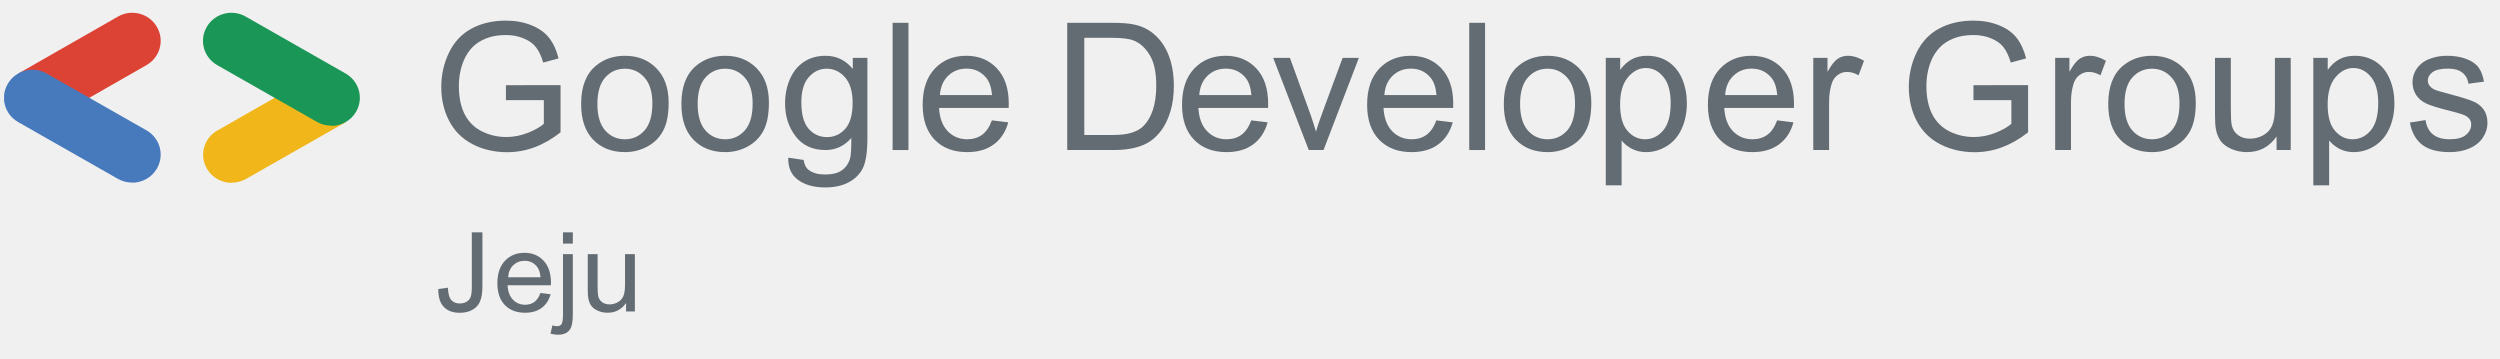
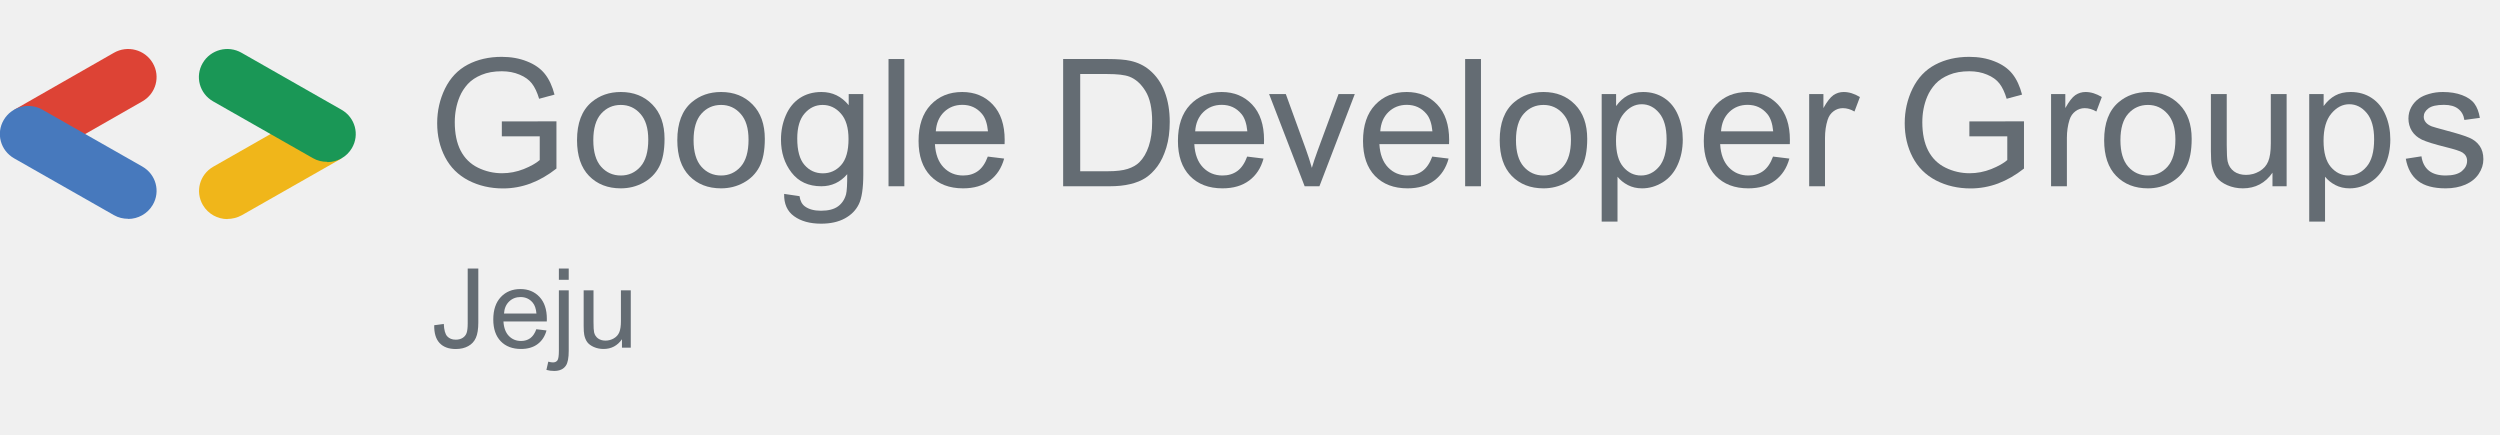
- <svg xmlns="http://www.w3.org/2000/svg" width="230" height="33" viewBox="0 0 230 33" fill="none">
-   <g clip-path="url(#clip0_110_2470)">
-     <path d="M46.545 9.212V7.838L51.57 7.83V12.174C50.798 12.781 50.003 13.239 49.183 13.547C48.363 13.851 47.521 14.003 46.658 14.003C45.493 14.003 44.433 13.758 43.478 13.268C42.529 12.773 41.811 12.059 41.325 11.128C40.84 10.196 40.597 9.156 40.597 8.006C40.597 6.867 40.837 5.805 41.317 4.82C41.803 3.83 42.499 3.095 43.405 2.616C44.311 2.137 45.355 1.897 46.537 1.897C47.395 1.897 48.169 2.036 48.859 2.312C49.555 2.584 50.1 2.965 50.494 3.454C50.888 3.944 51.187 4.583 51.392 5.371L49.976 5.754C49.798 5.158 49.577 4.689 49.312 4.349C49.048 4.008 48.67 3.736 48.179 3.534C47.688 3.327 47.144 3.223 46.545 3.223C45.827 3.223 45.207 3.332 44.684 3.55C44.16 3.763 43.737 4.045 43.413 4.397C43.095 4.748 42.847 5.134 42.669 5.554C42.367 6.278 42.216 7.064 42.216 7.91C42.216 8.953 42.396 9.826 42.758 10.529C43.125 11.232 43.656 11.753 44.352 12.094C45.048 12.435 45.787 12.605 46.569 12.605C47.249 12.605 47.912 12.477 48.56 12.222C49.207 11.961 49.698 11.684 50.032 11.392V9.212H46.545Z" fill="#646C73" />
-     <path d="M62.688 9.563C62.688 7.992 63.131 6.829 64.016 6.073C64.755 5.445 65.656 5.131 66.718 5.131C67.9 5.131 68.865 5.514 69.615 6.281C70.365 7.042 70.74 8.096 70.74 9.443C70.74 10.534 70.573 11.394 70.238 12.022C69.909 12.645 69.426 13.13 68.79 13.476C68.159 13.822 67.468 13.995 66.718 13.995C65.515 13.995 64.541 13.614 63.797 12.853C63.058 12.091 62.688 10.995 62.688 9.563ZM64.185 9.563C64.185 10.649 64.425 11.463 64.906 12.006C65.386 12.544 65.99 12.813 66.718 12.813C67.441 12.813 68.043 12.541 68.523 11.998C69.003 11.455 69.243 10.627 69.243 9.515C69.243 8.466 69 7.673 68.515 7.135C68.034 6.592 67.436 6.321 66.718 6.321C65.99 6.321 65.386 6.59 64.906 7.127C64.425 7.665 64.185 8.477 64.185 9.563Z" fill="#646C73" />
-     <path d="M53.464 9.563C53.464 7.992 53.906 6.829 54.791 6.073C55.53 5.445 56.431 5.131 57.493 5.131C58.675 5.131 59.64 5.514 60.39 6.281C61.14 7.042 61.515 8.096 61.515 9.443C61.515 10.534 61.348 11.394 61.013 12.022C60.684 12.645 60.202 13.13 59.565 13.476C58.934 13.822 58.243 13.995 57.493 13.995C56.29 13.995 55.317 13.614 54.572 12.853C53.833 12.091 53.464 10.995 53.464 9.563ZM54.961 9.563C54.961 10.649 55.201 11.463 55.681 12.006C56.161 12.544 56.765 12.813 57.493 12.813C58.216 12.813 58.818 12.541 59.298 11.998C59.778 11.455 60.018 10.627 60.018 9.515C60.018 8.466 59.775 7.673 59.29 7.135C58.81 6.592 58.211 6.321 57.493 6.321C56.765 6.321 56.161 6.59 55.681 7.127C55.201 7.665 54.961 8.477 54.961 9.563Z" fill="#646C73" />
-     <path d="M72.518 14.506L73.934 14.713C73.993 15.144 74.158 15.459 74.428 15.655C74.789 15.922 75.283 16.055 75.909 16.055C76.583 16.055 77.103 15.922 77.47 15.655C77.837 15.389 78.085 15.017 78.215 14.538C78.29 14.245 78.325 13.63 78.32 12.693C77.683 13.433 76.89 13.803 75.941 13.803C74.759 13.803 73.845 13.382 73.198 12.541C72.55 11.7 72.227 10.691 72.227 9.515C72.227 8.706 72.375 7.961 72.672 7.279C72.968 6.592 73.397 6.063 73.958 5.69C74.525 5.317 75.188 5.131 75.949 5.131C76.963 5.131 77.799 5.536 78.457 6.345V5.323H79.801V12.653C79.801 13.973 79.663 14.908 79.388 15.456C79.118 16.009 78.687 16.446 78.093 16.765C77.505 17.085 76.78 17.244 75.916 17.244C74.892 17.244 74.064 17.016 73.432 16.558C72.801 16.105 72.496 15.421 72.518 14.506ZM73.724 9.411C73.724 10.524 73.948 11.336 74.395 11.847C74.843 12.358 75.404 12.613 76.078 12.613C76.747 12.613 77.308 12.36 77.761 11.855C78.215 11.344 78.441 10.545 78.441 9.459C78.441 8.421 78.207 7.638 77.737 7.111C77.273 6.584 76.712 6.321 76.054 6.321C75.407 6.321 74.856 6.582 74.403 7.103C73.95 7.62 73.724 8.389 73.724 9.411Z" fill="#646C73" />
-     <path d="M82.121 13.803V2.097H83.577V13.803H82.121Z" fill="#646C73" />
-     <path d="M91.254 11.072L92.759 11.256C92.522 12.123 92.082 12.797 91.44 13.276C90.798 13.755 89.978 13.995 88.98 13.995C87.723 13.995 86.725 13.614 85.986 12.853C85.252 12.086 84.885 11.014 84.885 9.635C84.885 8.208 85.258 7.101 86.002 6.313C86.746 5.525 87.712 5.131 88.899 5.131C90.048 5.131 90.987 5.517 91.715 6.289C92.443 7.061 92.807 8.147 92.807 9.547C92.807 9.632 92.805 9.76 92.799 9.93H86.391C86.444 10.862 86.712 11.575 87.192 12.07C87.672 12.565 88.27 12.813 88.988 12.813C89.522 12.813 89.978 12.674 90.356 12.398C90.733 12.121 91.033 11.679 91.254 11.072ZM86.471 8.748H91.27C91.205 8.035 91.022 7.5 90.72 7.143C90.256 6.59 89.654 6.313 88.915 6.313C88.246 6.313 87.683 6.534 87.224 6.976C86.771 7.418 86.52 8.008 86.471 8.748Z" fill="#646C73" />
-     <path d="M98.186 13.803V2.097H102.272C103.195 2.097 103.899 2.153 104.384 2.265C105.064 2.419 105.644 2.698 106.124 3.103C106.75 3.625 107.216 4.293 107.524 5.107C107.837 5.916 107.993 6.843 107.993 7.886C107.993 8.775 107.888 9.563 107.678 10.25C107.467 10.936 107.197 11.506 106.868 11.958C106.539 12.406 106.178 12.76 105.784 13.02C105.396 13.276 104.924 13.47 104.368 13.603C103.818 13.736 103.184 13.803 102.466 13.803H98.186ZM99.755 12.421H102.288C103.071 12.421 103.683 12.35 104.125 12.206C104.573 12.062 104.929 11.86 105.193 11.599C105.566 11.232 105.854 10.739 106.059 10.122C106.27 9.499 106.375 8.746 106.375 7.862C106.375 6.638 106.17 5.698 105.76 5.043C105.355 4.383 104.862 3.941 104.279 3.718C103.858 3.558 103.181 3.478 102.248 3.478H99.755V12.421Z" fill="#646C73" />
-     <path d="M115.116 11.072L116.621 11.256C116.384 12.123 115.944 12.797 115.302 13.276C114.66 13.755 113.84 13.995 112.842 13.995C111.585 13.995 110.587 13.614 109.848 12.853C109.114 12.086 108.747 11.014 108.747 9.635C108.747 8.208 109.12 7.101 109.864 6.313C110.609 5.525 111.574 5.131 112.761 5.131C113.91 5.131 114.849 5.517 115.577 6.289C116.305 7.061 116.669 8.147 116.669 9.547C116.669 9.632 116.667 9.76 116.661 9.93H110.252C110.306 10.862 110.573 11.575 111.054 12.07C111.534 12.565 112.133 12.813 112.85 12.813C113.384 12.813 113.84 12.674 114.218 12.398C114.595 12.121 114.895 11.679 115.116 11.072ZM110.333 8.748H115.132C115.067 8.035 114.884 7.5 114.582 7.143C114.118 6.59 113.516 6.313 112.777 6.313C112.108 6.313 111.545 6.534 111.086 6.976C110.633 7.418 110.382 8.008 110.333 8.748Z" fill="#646C73" />
-     <path d="M120.405 13.803L117.135 5.323H118.673L120.518 10.401C120.717 10.95 120.901 11.519 121.068 12.11C121.198 11.663 121.378 11.125 121.61 10.497L123.52 5.323H125.017L121.764 13.803H120.405Z" fill="#646C73" />
-     <path d="M132.144 11.072L133.649 11.256C133.412 12.123 132.972 12.797 132.33 13.276C131.688 13.755 130.868 13.995 129.87 13.995C128.613 13.995 127.615 13.614 126.876 12.853C126.142 12.086 125.775 11.014 125.775 9.635C125.775 8.208 126.148 7.101 126.892 6.313C127.637 5.525 128.602 5.131 129.789 5.131C130.938 5.131 131.877 5.517 132.605 6.289C133.333 7.061 133.697 8.147 133.697 9.547C133.697 9.632 133.695 9.76 133.689 9.93H127.281C127.334 10.862 127.602 11.575 128.082 12.07C128.562 12.565 129.161 12.813 129.878 12.813C130.412 12.813 130.868 12.674 131.246 12.398C131.623 12.121 131.923 11.679 132.144 11.072ZM127.361 8.748H132.16C132.095 8.035 131.912 7.5 131.61 7.143C131.146 6.59 130.544 6.313 129.805 6.313C129.136 6.313 128.573 6.534 128.114 6.976C127.661 7.418 127.41 8.008 127.361 8.748Z" fill="#646C73" />
-     <path d="M138.35 9.563C138.35 7.992 138.792 6.829 139.677 6.073C140.416 5.445 141.317 5.131 142.38 5.131C143.561 5.131 144.527 5.514 145.277 6.281C146.026 7.042 146.401 8.096 146.401 9.443C146.401 10.534 146.234 11.394 145.9 12.022C145.571 12.645 145.088 13.13 144.451 13.476C143.82 13.822 143.13 13.995 142.38 13.995C141.177 13.995 140.203 13.614 139.458 12.853C138.719 12.091 138.35 10.995 138.35 9.563ZM139.847 9.563C139.847 10.649 140.087 11.463 140.567 12.006C141.047 12.544 141.651 12.813 142.38 12.813C143.103 12.813 143.704 12.541 144.184 11.998C144.664 11.455 144.904 10.627 144.904 9.515C144.904 8.466 144.662 7.673 144.176 7.135C143.696 6.592 143.097 6.321 142.38 6.321C141.651 6.321 141.047 6.59 140.567 7.127C140.087 7.665 139.847 8.477 139.847 9.563Z" fill="#646C73" />
-     <path d="M135.17 13.803V2.097H136.626V13.803H135.17Z" fill="#646C73" />
-     <path d="M147.731 17.053V5.323H149.058V6.425C149.371 5.994 149.724 5.671 150.118 5.459C150.512 5.24 150.989 5.131 151.55 5.131C152.284 5.131 152.932 5.317 153.493 5.69C154.054 6.063 154.477 6.59 154.763 7.271C155.049 7.947 155.192 8.69 155.192 9.499C155.192 10.367 155.033 11.149 154.714 11.847C154.402 12.539 153.943 13.071 153.339 13.444C152.74 13.811 152.109 13.995 151.445 13.995C150.96 13.995 150.523 13.893 150.134 13.691C149.751 13.489 149.436 13.233 149.188 12.925V17.053H147.731ZM149.05 9.611C149.05 10.702 149.274 11.509 149.722 12.03C150.169 12.552 150.712 12.813 151.348 12.813C151.996 12.813 152.548 12.544 153.007 12.006C153.471 11.463 153.703 10.625 153.703 9.491C153.703 8.41 153.476 7.601 153.023 7.064C152.575 6.526 152.039 6.257 151.413 6.257C150.793 6.257 150.242 6.545 149.762 7.119C149.287 7.689 149.05 8.519 149.05 9.611Z" fill="#646C73" />
-     <path d="M166.821 13.803V5.323H168.131V6.608C168.466 6.007 168.773 5.61 169.054 5.419C169.34 5.227 169.653 5.131 169.993 5.131C170.484 5.131 170.983 5.286 171.49 5.594L170.988 6.928C170.632 6.72 170.276 6.616 169.92 6.616C169.601 6.616 169.316 6.712 169.062 6.904C168.808 7.09 168.628 7.351 168.52 7.686C168.358 8.197 168.277 8.756 168.277 9.363V13.803H166.821Z" fill="#646C73" />
-     <path d="M163.495 11.072L165 11.256C164.762 12.123 164.323 12.797 163.681 13.276C163.039 13.755 162.219 13.995 161.221 13.995C159.964 13.995 158.966 13.614 158.227 12.853C157.493 12.086 157.126 11.014 157.126 9.635C157.126 8.208 157.499 7.101 158.243 6.313C158.987 5.525 159.953 5.131 161.14 5.131C162.289 5.131 163.228 5.517 163.956 6.289C164.684 7.061 165.048 8.147 165.048 9.547C165.048 9.632 165.046 9.76 165.04 9.93H158.631C158.685 10.862 158.952 11.575 159.433 12.07C159.913 12.565 160.511 12.813 161.229 12.813C161.763 12.813 162.219 12.674 162.597 12.398C162.974 12.121 163.274 11.679 163.495 11.072ZM158.712 8.748H163.511C163.446 8.035 163.263 7.5 162.961 7.143C162.497 6.59 161.895 6.313 161.156 6.313C160.487 6.313 159.923 6.534 159.465 6.976C159.012 7.418 158.761 8.008 158.712 8.748Z" fill="#646C73" />
-     <path d="M181.559 9.212V7.838L186.584 7.83V12.174C185.813 12.781 185.017 13.239 184.197 13.547C183.377 13.851 182.535 14.003 181.672 14.003C180.507 14.003 179.447 13.758 178.492 13.268C177.542 12.773 176.825 12.059 176.339 11.128C175.854 10.196 175.611 9.156 175.611 8.006C175.611 6.867 175.851 5.805 176.331 4.82C176.817 3.83 177.513 3.095 178.419 2.616C179.325 2.137 180.369 1.897 181.551 1.897C182.408 1.897 183.183 2.036 183.873 2.312C184.569 2.584 185.114 2.965 185.508 3.454C185.902 3.944 186.201 4.583 186.406 5.371L184.99 5.754C184.812 5.158 184.591 4.689 184.326 4.349C184.062 4.008 183.684 3.736 183.193 3.534C182.702 3.327 182.158 3.223 181.559 3.223C180.841 3.223 180.221 3.332 179.698 3.55C179.174 3.763 178.751 4.045 178.427 4.397C178.109 4.748 177.861 5.134 177.683 5.554C177.381 6.278 177.23 7.064 177.23 7.91C177.23 8.953 177.41 9.826 177.772 10.529C178.139 11.232 178.67 11.753 179.366 12.094C180.062 12.435 180.801 12.605 181.583 12.605C182.263 12.605 182.926 12.477 183.574 12.222C184.221 11.961 184.712 11.684 185.046 11.392V9.212H181.559Z" fill="#646C73" />
-     <path d="M189.075 13.803V5.323H190.386V6.608C190.72 6.007 191.028 5.61 191.308 5.419C191.594 5.227 191.907 5.131 192.247 5.131C192.738 5.131 193.237 5.286 193.744 5.594L193.242 6.928C192.886 6.72 192.53 6.616 192.174 6.616C191.856 6.616 191.57 6.712 191.316 6.904C191.063 7.09 190.882 7.351 190.774 7.686C190.612 8.197 190.531 8.756 190.531 9.363V13.803H189.075Z" fill="#646C73" />
-     <path d="M193.959 9.563C193.959 7.992 194.401 6.829 195.286 6.073C196.025 5.445 196.926 5.131 197.989 5.131C199.17 5.131 200.136 5.514 200.886 6.281C201.636 7.042 202.011 8.096 202.011 9.443C202.011 10.534 201.843 11.394 201.509 12.022C201.18 12.645 200.697 13.13 200.06 13.476C199.429 13.822 198.739 13.995 197.989 13.995C196.786 13.995 195.812 13.614 195.068 12.853C194.329 12.091 193.959 10.995 193.959 9.563ZM195.456 9.563C195.456 10.649 195.696 11.463 196.176 12.006C196.656 12.544 197.261 12.813 197.989 12.813C198.712 12.813 199.313 12.541 199.793 11.998C200.273 11.455 200.514 10.627 200.514 9.515C200.514 8.466 200.271 7.673 199.785 7.135C199.305 6.592 198.706 6.321 197.989 6.321C197.261 6.321 196.656 6.59 196.176 7.127C195.696 7.665 195.456 8.477 195.456 9.563Z" fill="#646C73" />
-     <path d="M209.445 13.803V12.557C208.776 13.515 207.867 13.995 206.718 13.995C206.21 13.995 205.736 13.899 205.293 13.707C204.856 13.515 204.53 13.276 204.314 12.989C204.104 12.696 203.955 12.339 203.869 11.918C203.81 11.636 203.78 11.189 203.78 10.577V5.323H205.237V10.026C205.237 10.777 205.266 11.282 205.326 11.543C205.417 11.921 205.612 12.219 205.908 12.438C206.205 12.65 206.572 12.757 207.009 12.757C207.446 12.757 207.856 12.648 208.239 12.43C208.622 12.206 208.892 11.905 209.048 11.527C209.21 11.144 209.291 10.59 209.291 9.866V5.323H210.747V13.803H209.445Z" fill="#646C73" />
-     <path d="M212.825 17.053V5.323H214.152V6.425C214.465 5.994 214.818 5.671 215.212 5.459C215.606 5.24 216.083 5.131 216.644 5.131C217.378 5.131 218.025 5.317 218.586 5.69C219.147 6.063 219.571 6.59 219.857 7.271C220.143 7.947 220.286 8.69 220.286 9.499C220.286 10.367 220.126 11.149 219.808 11.847C219.495 12.539 219.037 13.071 218.433 13.444C217.834 13.811 217.203 13.995 216.539 13.995C216.054 13.995 215.617 13.893 215.228 13.691C214.845 13.489 214.53 13.233 214.281 12.925V17.053H212.825ZM214.144 9.611C214.144 10.702 214.368 11.509 214.815 12.03C215.263 12.552 215.805 12.813 216.442 12.813C217.089 12.813 217.642 12.544 218.101 12.006C218.565 11.463 218.797 10.625 218.797 9.491C218.797 8.41 218.57 7.601 218.117 7.064C217.669 6.526 217.132 6.257 216.507 6.257C215.886 6.257 215.336 6.545 214.856 7.119C214.381 7.689 214.144 8.519 214.144 9.611Z" fill="#646C73" />
-     <path d="M221.71 11.272L223.15 11.048C223.231 11.618 223.455 12.054 223.822 12.358C224.194 12.661 224.712 12.813 225.376 12.813C226.045 12.813 226.541 12.68 226.865 12.414C227.188 12.142 227.35 11.825 227.35 11.463C227.35 11.139 227.207 10.883 226.921 10.697C226.722 10.569 226.225 10.407 225.432 10.21C224.364 9.943 223.623 9.715 223.207 9.523C222.797 9.326 222.484 9.057 222.268 8.716C222.058 8.37 221.953 7.99 221.953 7.575C221.953 7.197 222.039 6.848 222.212 6.529C222.39 6.204 222.63 5.935 222.932 5.722C223.159 5.557 223.466 5.419 223.854 5.307C224.248 5.19 224.669 5.131 225.117 5.131C225.791 5.131 226.382 5.227 226.889 5.419C227.401 5.61 227.779 5.871 228.022 6.201C228.265 6.526 228.432 6.962 228.524 7.511L227.099 7.702C227.035 7.266 226.846 6.925 226.533 6.68C226.225 6.435 225.788 6.313 225.222 6.313C224.553 6.313 224.076 6.422 223.79 6.64C223.504 6.859 223.361 7.114 223.361 7.407C223.361 7.593 223.42 7.761 223.539 7.91C223.658 8.064 223.844 8.192 224.097 8.293C224.243 8.346 224.672 8.469 225.384 8.661C226.414 8.932 227.132 9.156 227.536 9.331C227.946 9.502 228.267 9.752 228.499 10.082C228.731 10.412 228.847 10.822 228.847 11.312C228.847 11.791 228.704 12.243 228.418 12.669C228.138 13.09 227.731 13.417 227.196 13.651C226.662 13.88 226.058 13.995 225.384 13.995C224.267 13.995 223.415 13.766 222.827 13.308C222.244 12.85 221.872 12.171 221.71 11.272Z" fill="#646C73" />
-     <path d="M40.325 26.587L41.206 26.468C41.23 27.024 41.336 27.405 41.523 27.61C41.711 27.815 41.971 27.918 42.303 27.918C42.548 27.918 42.76 27.863 42.938 27.754C43.115 27.641 43.238 27.491 43.305 27.302C43.372 27.11 43.406 26.805 43.406 26.388V21.372H44.382V26.334C44.382 26.943 44.307 27.415 44.156 27.749C44.008 28.083 43.772 28.338 43.446 28.514C43.124 28.689 42.745 28.777 42.309 28.777C41.661 28.777 41.164 28.593 40.819 28.226C40.477 27.858 40.312 27.312 40.325 26.587Z" fill="#646C73" />
-     <path d="M57.597 28.653V27.878C57.181 28.474 56.616 28.772 55.901 28.772C55.586 28.772 55.29 28.712 55.015 28.593C54.743 28.474 54.541 28.325 54.406 28.146C54.275 27.964 54.183 27.742 54.13 27.481C54.093 27.305 54.074 27.027 54.074 26.646V23.378H54.98V26.304C54.98 26.771 54.998 27.085 55.035 27.247C55.093 27.483 55.213 27.668 55.398 27.804C55.582 27.936 55.81 28.002 56.082 28.002C56.354 28.002 56.609 27.934 56.847 27.799C57.086 27.66 57.253 27.473 57.351 27.237C57.451 26.999 57.502 26.655 57.502 26.204V23.378H58.408V28.653H57.597Z" fill="#646C73" />
-     <path d="M51.794 22.41V21.372H52.7V22.41H51.794ZM50.647 30.699L50.818 29.939C50.999 29.986 51.141 30.009 51.245 30.009C51.43 30.009 51.568 29.948 51.658 29.825C51.749 29.706 51.794 29.405 51.794 28.921V23.378H52.7V28.941C52.7 29.59 52.614 30.042 52.443 30.297C52.225 30.628 51.863 30.794 51.356 30.794C51.111 30.794 50.875 30.762 50.647 30.699Z" fill="#646C73" />
-     <path d="M49.72 26.954L50.657 27.069C50.509 27.608 50.236 28.027 49.836 28.325C49.437 28.623 48.927 28.772 48.306 28.772C47.524 28.772 46.904 28.535 46.444 28.062C45.987 27.585 45.759 26.918 45.759 26.06C45.759 25.173 45.991 24.484 46.454 23.994C46.917 23.504 47.517 23.259 48.256 23.259C48.971 23.259 49.554 23.499 50.007 23.979C50.46 24.459 50.687 25.135 50.687 26.006C50.687 26.059 50.685 26.138 50.682 26.244H46.696C46.729 26.824 46.895 27.267 47.194 27.575C47.492 27.883 47.865 28.037 48.311 28.037C48.643 28.037 48.927 27.951 49.162 27.779C49.397 27.607 49.583 27.332 49.72 26.954ZM46.746 25.509H49.73C49.69 25.065 49.576 24.733 49.388 24.511C49.1 24.166 48.725 23.994 48.266 23.994C47.85 23.994 47.499 24.132 47.214 24.406C46.932 24.681 46.776 25.049 46.746 25.509Z" fill="#646C73" />
-     <path d="M8.165 9.026L13.476 5.991C14.729 5.275 15.156 3.701 14.43 2.465C13.703 1.229 12.109 0.807 10.856 1.524L1.687 6.764L8.165 9.026Z" fill="#DD4335" />
-     <path d="M12.165 16.809C13.062 16.809 13.945 16.346 14.429 15.517C15.155 14.281 14.728 12.707 13.475 11.991L4.292 6.764C3.039 6.048 1.445 6.469 0.719 7.706C-0.008 8.942 0.42 10.515 1.673 11.232L10.856 16.458C11.269 16.697 11.724 16.795 12.165 16.795V16.809Z" fill="#4779BD" />
-     <path d="M21.306 16.809C21.747 16.809 22.203 16.697 22.616 16.472L31.799 11.246L25.392 8.928L19.996 12.005C18.743 12.721 18.316 14.295 19.042 15.531C19.526 16.36 20.409 16.823 21.306 16.823V16.809Z" fill="#F0B61A" />
-     <path d="M30.489 11.583C31.386 11.583 32.269 11.119 32.753 10.29C33.479 9.054 33.052 7.481 31.799 6.764L22.602 1.524C21.349 0.807 19.754 1.229 19.028 2.465C18.302 3.701 18.729 5.275 19.982 5.991L29.165 11.218C29.578 11.457 30.034 11.555 30.475 11.555L30.489 11.583Z" fill="#1A9756" />
+ <svg xmlns="http://www.w3.org/2000/svg" width="230" height="40" viewBox="0 0 230 40" fill="none">
+   <g clip-path="url(#clip0_1_165)">
+     <path d="M46.168 12.545V11.171L51.193 11.163V15.507C50.422 16.114 49.626 16.572 48.806 16.881C47.986 17.184 47.144 17.336 46.281 17.336C45.116 17.336 44.056 17.091 43.101 16.601C42.151 16.106 41.434 15.393 40.949 14.461C40.463 13.53 40.22 12.489 40.22 11.339C40.22 10.2 40.46 9.138 40.94 8.153C41.426 7.163 42.122 6.428 43.028 5.949C43.934 5.47 44.978 5.23 46.16 5.23C47.017 5.23 47.792 5.369 48.482 5.646C49.178 5.917 49.723 6.298 50.117 6.787C50.511 7.277 50.81 7.916 51.015 8.704L49.599 9.087C49.421 8.491 49.2 8.023 48.935 7.682C48.671 7.341 48.293 7.07 47.802 6.867C47.312 6.66 46.767 6.556 46.168 6.556C45.45 6.556 44.83 6.665 44.307 6.883C43.783 7.096 43.36 7.378 43.036 7.73C42.718 8.081 42.47 8.467 42.292 8.888C41.99 9.612 41.839 10.397 41.839 11.243C41.839 12.287 42.019 13.16 42.381 13.862C42.748 14.565 43.279 15.087 43.975 15.427C44.671 15.768 45.41 15.938 46.192 15.938C46.872 15.938 47.535 15.811 48.183 15.555C48.83 15.294 49.321 15.017 49.656 14.725V12.545H46.168Z" fill="#646C73" />
+     <path d="M62.312 12.896C62.312 11.326 62.754 10.162 63.639 9.407C64.378 8.778 65.278 8.464 66.341 8.464C67.523 8.464 68.488 8.848 69.238 9.614C69.988 10.375 70.363 11.43 70.363 12.776C70.363 13.868 70.196 14.727 69.861 15.355C69.532 15.978 69.049 16.463 68.413 16.809C67.782 17.155 67.091 17.328 66.341 17.328C65.138 17.328 64.165 16.947 63.42 16.186C62.681 15.425 62.312 14.328 62.312 12.896ZM63.809 12.896C63.809 13.982 64.049 14.796 64.529 15.339C65.009 15.877 65.613 16.146 66.341 16.146C67.064 16.146 67.666 15.874 68.146 15.332C68.626 14.789 68.866 13.961 68.866 12.848C68.866 11.799 68.623 11.006 68.138 10.469C67.658 9.926 67.059 9.654 66.341 9.654C65.613 9.654 65.009 9.923 64.529 10.461C64.049 10.998 63.809 11.81 63.809 12.896Z" fill="#646C73" />
+     <path d="M53.087 12.896C53.087 11.326 53.529 10.162 54.414 9.407C55.153 8.778 56.054 8.464 57.116 8.464C58.298 8.464 59.264 8.848 60.013 9.614C60.763 10.375 61.138 11.43 61.138 12.776C61.138 13.868 60.971 14.727 60.636 15.355C60.307 15.978 59.825 16.463 59.188 16.809C58.557 17.155 57.866 17.328 57.116 17.328C55.913 17.328 54.94 16.947 54.195 16.186C53.456 15.425 53.087 14.328 53.087 12.896ZM54.584 12.896C54.584 13.982 54.824 14.796 55.304 15.339C55.784 15.877 56.388 16.146 57.116 16.146C57.839 16.146 58.441 15.874 58.921 15.332C59.401 14.789 59.641 13.961 59.641 12.848C59.641 11.799 59.398 11.006 58.913 10.469C58.433 9.926 57.834 9.654 57.116 9.654C56.388 9.654 55.784 9.923 55.304 10.461C54.824 10.998 54.584 11.81 54.584 12.896Z" fill="#646C73" />
+     <path d="M72.141 17.839L73.557 18.046C73.616 18.478 73.781 18.792 74.051 18.989C74.412 19.255 74.906 19.388 75.531 19.388C76.206 19.388 76.726 19.255 77.093 18.989C77.46 18.723 77.708 18.35 77.838 17.871C77.913 17.578 77.948 16.963 77.943 16.026C77.306 16.766 76.513 17.136 75.564 17.136C74.382 17.136 73.468 16.716 72.821 15.874C72.173 15.033 71.85 14.025 71.85 12.848C71.85 12.039 71.998 11.294 72.295 10.612C72.591 9.926 73.02 9.396 73.581 9.023C74.148 8.651 74.811 8.464 75.572 8.464C76.586 8.464 77.422 8.869 78.081 9.678V8.656H79.424V15.986C79.424 17.306 79.286 18.241 79.011 18.789C78.741 19.343 78.31 19.779 77.716 20.099C77.128 20.418 76.403 20.578 75.54 20.578C74.515 20.578 73.686 20.349 73.055 19.891C72.424 19.439 72.119 18.754 72.141 17.839ZM73.347 12.744C73.347 13.857 73.57 14.669 74.018 15.18C74.466 15.691 75.027 15.946 75.701 15.946C76.37 15.946 76.931 15.694 77.385 15.188C77.838 14.677 78.064 13.878 78.064 12.792C78.064 11.754 77.83 10.972 77.36 10.445C76.896 9.918 76.335 9.654 75.677 9.654C75.03 9.654 74.48 9.915 74.026 10.437C73.573 10.953 73.347 11.722 73.347 12.744Z" fill="#646C73" />
+     <path d="M81.744 17.136V5.43H83.2V17.136H81.744Z" fill="#646C73" />
+     <path d="M90.877 14.405L92.382 14.589C92.144 15.457 91.705 16.13 91.063 16.609C90.421 17.088 89.601 17.328 88.603 17.328C87.346 17.328 86.348 16.947 85.609 16.186C84.875 15.419 84.508 14.347 84.508 12.968C84.508 11.541 84.881 10.434 85.625 9.646C86.37 8.858 87.335 8.464 88.522 8.464C89.671 8.464 90.61 8.85 91.338 9.622C92.066 10.394 92.43 11.48 92.43 12.88C92.43 12.965 92.428 13.093 92.422 13.263H86.013C86.067 14.195 86.335 14.908 86.815 15.403C87.295 15.898 87.894 16.146 88.611 16.146C89.145 16.146 89.601 16.008 89.979 15.731C90.356 15.454 90.656 15.012 90.877 14.405ZM86.094 12.082H90.893C90.828 11.368 90.645 10.833 90.343 10.477C89.879 9.923 89.277 9.646 88.538 9.646C87.869 9.646 87.305 9.867 86.847 10.309C86.394 10.751 86.143 11.342 86.094 12.082Z" fill="#646C73" />
+     <path d="M97.809 17.136V5.43H101.895C102.818 5.43 103.522 5.486 104.007 5.598C104.687 5.752 105.267 6.032 105.747 6.436C106.373 6.958 106.839 7.626 107.147 8.44C107.46 9.25 107.616 10.176 107.616 11.219C107.616 12.108 107.511 12.896 107.301 13.583C107.09 14.27 106.82 14.839 106.491 15.292C106.162 15.739 105.801 16.093 105.407 16.354C105.019 16.609 104.547 16.803 103.991 16.936C103.441 17.07 102.807 17.136 102.089 17.136H97.809ZM99.379 15.755H101.911C102.694 15.755 103.306 15.683 103.748 15.539C104.196 15.395 104.552 15.193 104.816 14.932C105.189 14.565 105.477 14.072 105.682 13.455C105.893 12.832 105.998 12.079 105.998 11.195C105.998 9.971 105.793 9.031 105.383 8.377C104.978 7.716 104.485 7.275 103.902 7.051C103.481 6.891 102.804 6.811 101.871 6.811H99.379V15.755Z" fill="#646C73" />
+     <path d="M114.739 14.405L116.244 14.589C116.007 15.457 115.567 16.13 114.925 16.609C114.283 17.088 113.463 17.328 112.465 17.328C111.208 17.328 110.21 16.947 109.471 16.186C108.737 15.419 108.37 14.347 108.37 12.968C108.37 11.541 108.743 10.434 109.487 9.646C110.232 8.858 111.197 8.464 112.384 8.464C113.533 8.464 114.472 8.85 115.2 9.622C115.928 10.394 116.292 11.48 116.292 12.88C116.292 12.965 116.29 13.093 116.284 13.263H109.876C109.929 14.195 110.197 14.908 110.677 15.403C111.157 15.898 111.756 16.146 112.473 16.146C113.007 16.146 113.463 16.008 113.841 15.731C114.218 15.454 114.518 15.012 114.739 14.405ZM109.956 12.082H114.755C114.69 11.368 114.507 10.833 114.205 10.477C113.741 9.923 113.139 9.646 112.4 9.646C111.731 9.646 111.168 9.867 110.709 10.309C110.256 10.751 110.005 11.342 109.956 12.082Z" fill="#646C73" />
+     <path d="M120.028 17.136L116.758 8.656H118.296L120.141 13.735C120.34 14.283 120.524 14.852 120.691 15.443C120.821 14.996 121.001 14.459 121.233 13.83L123.143 8.656H124.64L121.387 17.136H120.028Z" fill="#646C73" />
+     <path d="M131.767 14.405L133.272 14.589C133.035 15.457 132.595 16.13 131.953 16.609C131.311 17.088 130.491 17.328 129.493 17.328C128.236 17.328 127.238 16.947 126.499 16.186C125.765 15.419 125.398 14.347 125.398 12.968C125.398 11.541 125.771 10.434 126.515 9.646C127.26 8.858 128.225 8.464 129.412 8.464C130.561 8.464 131.5 8.85 132.228 9.622C132.956 10.394 133.321 11.48 133.321 12.88C133.321 12.965 133.318 13.093 133.312 13.263H126.904C126.958 14.195 127.225 14.908 127.705 15.403C128.185 15.898 128.784 16.146 129.501 16.146C130.035 16.146 130.491 16.008 130.869 15.731C131.246 15.454 131.546 15.012 131.767 14.405ZM126.984 12.082H131.783C131.718 11.368 131.535 10.833 131.233 10.477C130.769 9.923 130.167 9.646 129.428 9.646C128.759 9.646 128.196 9.867 127.737 10.309C127.284 10.751 127.033 11.342 126.984 12.082Z" fill="#646C73" />
+     <path d="M137.973 12.896C137.973 11.326 138.415 10.162 139.3 9.407C140.039 8.778 140.94 8.464 142.003 8.464C143.184 8.464 144.15 8.848 144.9 9.614C145.65 10.375 146.024 11.43 146.024 12.776C146.024 13.868 145.857 14.727 145.523 15.355C145.194 15.978 144.711 16.463 144.074 16.809C143.443 17.155 142.753 17.328 142.003 17.328C140.8 17.328 139.826 16.947 139.081 16.186C138.342 15.425 137.973 14.328 137.973 12.896ZM139.47 12.896C139.47 13.982 139.71 14.796 140.19 15.339C140.67 15.877 141.274 16.146 142.003 16.146C142.726 16.146 143.327 15.874 143.807 15.332C144.287 14.789 144.527 13.961 144.527 12.848C144.527 11.799 144.285 11.006 143.799 10.469C143.319 9.926 142.72 9.654 142.003 9.654C141.274 9.654 140.67 9.923 140.19 10.461C139.71 10.998 139.47 11.81 139.47 12.896Z" fill="#646C73" />
+     <path d="M134.793 17.136V5.43H136.249V17.136H134.793Z" fill="#646C73" />
+     <path d="M147.354 20.386V8.656H148.681V9.758C148.994 9.327 149.347 9.005 149.741 8.792C150.135 8.573 150.612 8.464 151.174 8.464C151.907 8.464 152.555 8.651 153.116 9.023C153.677 9.396 154.1 9.923 154.386 10.604C154.672 11.28 154.815 12.023 154.815 12.832C154.815 13.7 154.656 14.482 154.337 15.18C154.025 15.872 153.566 16.404 152.962 16.777C152.363 17.144 151.732 17.328 151.068 17.328C150.583 17.328 150.146 17.227 149.757 17.024C149.374 16.822 149.059 16.567 148.811 16.258V20.386H147.354ZM148.673 12.944C148.673 14.035 148.897 14.842 149.345 15.363C149.792 15.885 150.335 16.146 150.971 16.146C151.619 16.146 152.172 15.877 152.63 15.339C153.094 14.796 153.326 13.958 153.326 12.824C153.326 11.743 153.099 10.934 152.646 10.397C152.198 9.859 151.662 9.59 151.036 9.59C150.416 9.59 149.865 9.878 149.385 10.453C148.91 11.022 148.673 11.853 148.673 12.944Z" fill="#646C73" />
+     <path d="M166.444 17.136V8.656H167.754V9.942C168.089 9.34 168.396 8.943 168.677 8.752C168.963 8.56 169.276 8.464 169.616 8.464C170.107 8.464 170.606 8.619 171.113 8.927L170.611 10.261C170.255 10.053 169.899 9.95 169.543 9.95C169.225 9.95 168.939 10.045 168.685 10.237C168.432 10.423 168.251 10.684 168.143 11.02C167.981 11.531 167.9 12.09 167.9 12.696V17.136H166.444Z" fill="#646C73" />
+     <path d="M163.118 14.405L164.623 14.589C164.386 15.457 163.946 16.13 163.304 16.609C162.662 17.088 161.842 17.328 160.844 17.328C159.587 17.328 158.589 16.947 157.85 16.186C157.116 15.419 156.749 14.347 156.749 12.968C156.749 11.541 157.122 10.434 157.866 9.646C158.611 8.858 159.576 8.464 160.763 8.464C161.912 8.464 162.851 8.85 163.579 9.622C164.307 10.394 164.671 11.48 164.671 12.88C164.671 12.965 164.669 13.093 164.663 13.263H158.254C158.308 14.195 158.575 14.908 159.056 15.403C159.536 15.898 160.135 16.146 160.852 16.146C161.386 16.146 161.842 16.008 162.22 15.731C162.597 15.454 162.897 15.012 163.118 14.405ZM158.335 12.082H163.134C163.069 11.368 162.886 10.833 162.584 10.477C162.12 9.923 161.518 9.646 160.779 9.646C160.11 9.646 159.546 9.867 159.088 10.309C158.635 10.751 158.384 11.342 158.335 12.082Z" fill="#646C73" />
+     <path d="M181.182 12.545V11.171L186.207 11.163V15.507C185.436 16.114 184.64 16.572 183.82 16.881C183 17.184 182.158 17.336 181.295 17.336C180.13 17.336 179.07 17.091 178.115 16.601C177.166 16.106 176.448 15.393 175.963 14.461C175.477 13.53 175.234 12.489 175.234 11.339C175.234 10.2 175.474 9.138 175.954 8.153C176.44 7.163 177.136 6.428 178.042 5.949C178.948 5.47 179.992 5.23 181.174 5.23C182.032 5.23 182.806 5.369 183.496 5.646C184.192 5.917 184.737 6.298 185.131 6.787C185.525 7.277 185.824 7.916 186.029 8.704L184.613 9.087C184.435 8.491 184.214 8.023 183.949 7.682C183.685 7.341 183.307 7.07 182.816 6.867C182.326 6.66 181.781 6.556 181.182 6.556C180.464 6.556 179.844 6.665 179.321 6.883C178.797 7.096 178.374 7.378 178.05 7.73C177.732 8.081 177.484 8.467 177.306 8.888C177.004 9.612 176.853 10.397 176.853 11.243C176.853 12.287 177.033 13.16 177.395 13.862C177.762 14.565 178.293 15.087 178.989 15.427C179.685 15.768 180.424 15.938 181.206 15.938C181.886 15.938 182.549 15.811 183.197 15.555C183.844 15.294 184.335 15.017 184.67 14.725V12.545H181.182Z" fill="#646C73" />
+     <path d="M188.698 17.136V8.656H190.009V9.942C190.343 9.34 190.651 8.943 190.931 8.752C191.217 8.56 191.53 8.464 191.87 8.464C192.361 8.464 192.86 8.619 193.367 8.927L192.865 10.261C192.509 10.053 192.153 9.95 191.797 9.95C191.479 9.95 191.193 10.045 190.939 10.237C190.686 10.423 190.505 10.684 190.397 11.02C190.235 11.531 190.154 12.09 190.154 12.696V17.136H188.698Z" fill="#646C73" />
+     <path d="M193.582 12.896C193.582 11.326 194.024 10.162 194.909 9.407C195.648 8.778 196.549 8.464 197.612 8.464C198.793 8.464 199.759 8.848 200.509 9.614C201.259 10.375 201.634 11.43 201.634 12.776C201.634 13.868 201.466 14.727 201.132 15.355C200.803 15.978 200.32 16.463 199.683 16.809C199.052 17.155 198.362 17.328 197.612 17.328C196.409 17.328 195.435 16.947 194.691 16.186C193.952 15.425 193.582 14.328 193.582 12.896ZM195.079 12.896C195.079 13.982 195.319 14.796 195.799 15.339C196.279 15.877 196.884 16.146 197.612 16.146C198.335 16.146 198.936 15.874 199.416 15.332C199.896 14.789 200.137 13.961 200.137 12.848C200.137 11.799 199.894 11.006 199.408 10.469C198.928 9.926 198.329 9.654 197.612 9.654C196.884 9.654 196.279 9.923 195.799 10.461C195.319 10.998 195.079 11.81 195.079 12.896Z" fill="#646C73" />
+     <path d="M209.068 17.136V15.89C208.399 16.849 207.49 17.328 206.341 17.328C205.833 17.328 205.359 17.232 204.916 17.04C204.479 16.849 204.153 16.609 203.937 16.322C203.727 16.029 203.578 15.672 203.492 15.252C203.433 14.97 203.403 14.522 203.403 13.91V8.656H204.86V13.359C204.86 14.11 204.889 14.616 204.949 14.876C205.04 15.254 205.235 15.552 205.531 15.771C205.828 15.984 206.195 16.09 206.632 16.09C207.069 16.09 207.479 15.981 207.862 15.763C208.245 15.539 208.515 15.238 208.671 14.86C208.833 14.477 208.914 13.924 208.914 13.2V8.656H210.37V17.136H209.068Z" fill="#646C73" />
+     <path d="M212.448 20.386V8.656H213.775V9.758C214.088 9.327 214.441 9.005 214.835 8.792C215.229 8.573 215.706 8.464 216.267 8.464C217.001 8.464 217.648 8.651 218.209 9.023C218.77 9.396 219.194 9.923 219.48 10.604C219.766 11.28 219.909 12.023 219.909 12.832C219.909 13.7 219.75 14.482 219.431 15.18C219.118 15.872 218.66 16.404 218.056 16.777C217.457 17.144 216.826 17.328 216.162 17.328C215.677 17.328 215.24 17.227 214.851 17.024C214.468 16.822 214.153 16.567 213.904 16.258V20.386H212.448ZM213.767 12.944C213.767 14.035 213.991 14.842 214.438 15.363C214.886 15.885 215.428 16.146 216.065 16.146C216.712 16.146 217.265 15.877 217.724 15.339C218.188 14.796 218.42 13.958 218.42 12.824C218.42 11.743 218.193 10.934 217.74 10.397C217.292 9.859 216.755 9.59 216.13 9.59C215.509 9.59 214.959 9.878 214.479 10.453C214.004 11.022 213.767 11.853 213.767 12.944Z" fill="#646C73" />
+     <path d="M221.333 14.605L222.774 14.381C222.854 14.951 223.078 15.387 223.445 15.691C223.817 15.994 224.335 16.146 224.999 16.146C225.668 16.146 226.164 16.013 226.488 15.747C226.811 15.475 226.973 15.159 226.973 14.796C226.973 14.472 226.83 14.216 226.544 14.03C226.345 13.902 225.848 13.74 225.055 13.543C223.987 13.277 223.246 13.048 222.83 12.856C222.42 12.659 222.107 12.39 221.891 12.05C221.681 11.704 221.576 11.323 221.576 10.908C221.576 10.53 221.662 10.181 221.835 9.862C222.013 9.537 222.253 9.268 222.555 9.055C222.782 8.89 223.089 8.752 223.478 8.64C223.871 8.523 224.292 8.464 224.74 8.464C225.414 8.464 226.005 8.56 226.512 8.752C227.025 8.943 227.402 9.204 227.645 9.534C227.888 9.859 228.055 10.296 228.147 10.844L226.722 11.036C226.658 10.599 226.469 10.258 226.156 10.014C225.848 9.769 225.412 9.646 224.845 9.646C224.176 9.646 223.699 9.755 223.413 9.974C223.127 10.192 222.984 10.447 222.984 10.74C222.984 10.926 223.043 11.094 223.162 11.243C223.281 11.398 223.467 11.525 223.72 11.626C223.866 11.68 224.295 11.802 225.007 11.994C226.037 12.265 226.755 12.489 227.159 12.665C227.569 12.835 227.89 13.085 228.122 13.415C228.354 13.745 228.47 14.155 228.47 14.645C228.47 15.124 228.327 15.576 228.041 16.002C227.761 16.423 227.354 16.75 226.82 16.984C226.285 17.213 225.681 17.328 225.007 17.328C223.89 17.328 223.038 17.099 222.45 16.641C221.867 16.183 221.495 15.505 221.333 14.605Z" fill="#646C73" />
+     <path d="M39.948 29.92L40.829 29.801C40.853 30.357 40.958 30.738 41.146 30.943C41.334 31.148 41.594 31.251 41.926 31.251C42.171 31.251 42.383 31.197 42.561 31.087C42.738 30.975 42.861 30.824 42.928 30.635C42.995 30.443 43.029 30.139 43.029 29.721V24.705H44.005V29.667C44.005 30.276 43.93 30.748 43.779 31.082C43.631 31.417 43.394 31.672 43.069 31.847C42.747 32.023 42.368 32.11 41.931 32.11C41.284 32.11 40.787 31.927 40.442 31.559C40.099 31.192 39.935 30.645 39.948 29.92Z" fill="#646C73" />
+     <path d="M57.22 31.986V31.211C56.804 31.807 56.239 32.105 55.524 32.105C55.209 32.105 54.913 32.046 54.638 31.927C54.366 31.807 54.163 31.658 54.029 31.48C53.898 31.297 53.806 31.076 53.752 30.814C53.715 30.639 53.697 30.36 53.697 29.98V26.712H54.603V29.637C54.603 30.104 54.621 30.418 54.658 30.581C54.715 30.816 54.836 31.001 55.021 31.137C55.205 31.269 55.433 31.336 55.705 31.336C55.977 31.336 56.232 31.268 56.47 31.132C56.709 30.993 56.876 30.806 56.974 30.571C57.074 30.332 57.125 29.988 57.125 29.538V26.712H58.031V31.986H57.22Z" fill="#646C73" />
+     <path d="M51.417 25.743V24.705H52.323V25.743H51.417ZM50.269 34.032L50.441 33.273C50.622 33.319 50.764 33.342 50.868 33.342C51.053 33.342 51.191 33.281 51.281 33.158C51.372 33.039 51.417 32.738 51.417 32.254V26.712H52.323V32.274C52.323 32.923 52.237 33.375 52.066 33.63C51.848 33.961 51.486 34.127 50.979 34.127C50.734 34.127 50.498 34.095 50.269 34.032Z" fill="#646C73" />
+     <path d="M49.343 30.288L50.279 30.402C50.132 30.942 49.858 31.36 49.459 31.658C49.06 31.956 48.55 32.105 47.929 32.105C47.147 32.105 46.526 31.869 46.067 31.395C45.61 30.918 45.382 30.251 45.382 29.394C45.382 28.506 45.614 27.818 46.077 27.328C46.54 26.837 47.14 26.593 47.879 26.593C48.593 26.593 49.177 26.832 49.63 27.313C50.083 27.793 50.31 28.468 50.31 29.339C50.31 29.392 50.308 29.471 50.305 29.577H46.318C46.352 30.157 46.518 30.601 46.817 30.909C47.115 31.216 47.488 31.37 47.934 31.37C48.266 31.37 48.55 31.284 48.785 31.112C49.02 30.94 49.206 30.665 49.343 30.288ZM46.369 28.842H49.353C49.313 28.399 49.199 28.066 49.011 27.844C48.722 27.5 48.348 27.328 47.889 27.328C47.473 27.328 47.122 27.465 46.837 27.74C46.555 28.015 46.399 28.382 46.369 28.842Z" fill="#646C73" />
+     <path d="M7.788 12.359L13.098 9.325C14.351 8.608 14.778 7.035 14.052 5.798C13.326 4.562 11.732 4.14 10.479 4.857L1.31 10.097L7.788 12.359Z" fill="#DD4335" />
+     <path d="M11.789 20.143C12.685 20.143 13.568 19.679 14.052 18.85C14.778 17.614 14.351 16.04 13.098 15.324L3.915 10.097C2.662 9.381 1.068 9.802 0.342 11.039C-0.384 12.275 0.043 13.849 1.296 14.565L10.479 19.791C10.892 20.03 11.347 20.129 11.789 20.129V20.143Z" fill="#4779BD" />
+     <path d="M20.929 20.143C21.37 20.143 21.826 20.03 22.239 19.805L31.422 14.579L25.015 12.261L19.619 15.338C18.366 16.054 17.939 17.628 18.665 18.864C19.149 19.693 20.032 20.157 20.929 20.157V20.143Z" fill="#F0B61A" />
+     <path d="M30.112 14.916C31.009 14.916 31.892 14.453 32.376 13.624C33.102 12.387 32.675 10.814 31.422 10.097L22.225 4.857C20.972 4.14 19.377 4.562 18.651 5.798C17.925 7.035 18.352 8.608 19.605 9.325L28.788 14.551C29.201 14.79 29.657 14.888 30.098 14.888L30.112 14.916Z" fill="#1A9756" />
  </g>
  <defs>
-     <clipPath id="clip0_110_2470">
-       <rect width="229.11" height="31.625" fill="white" transform="translate(0.376953 0.666748)" />
+     <clipPath id="clip0_1_165">
+       <rect width="230" height="40" fill="white" />
    </clipPath>
  </defs>
</svg>
